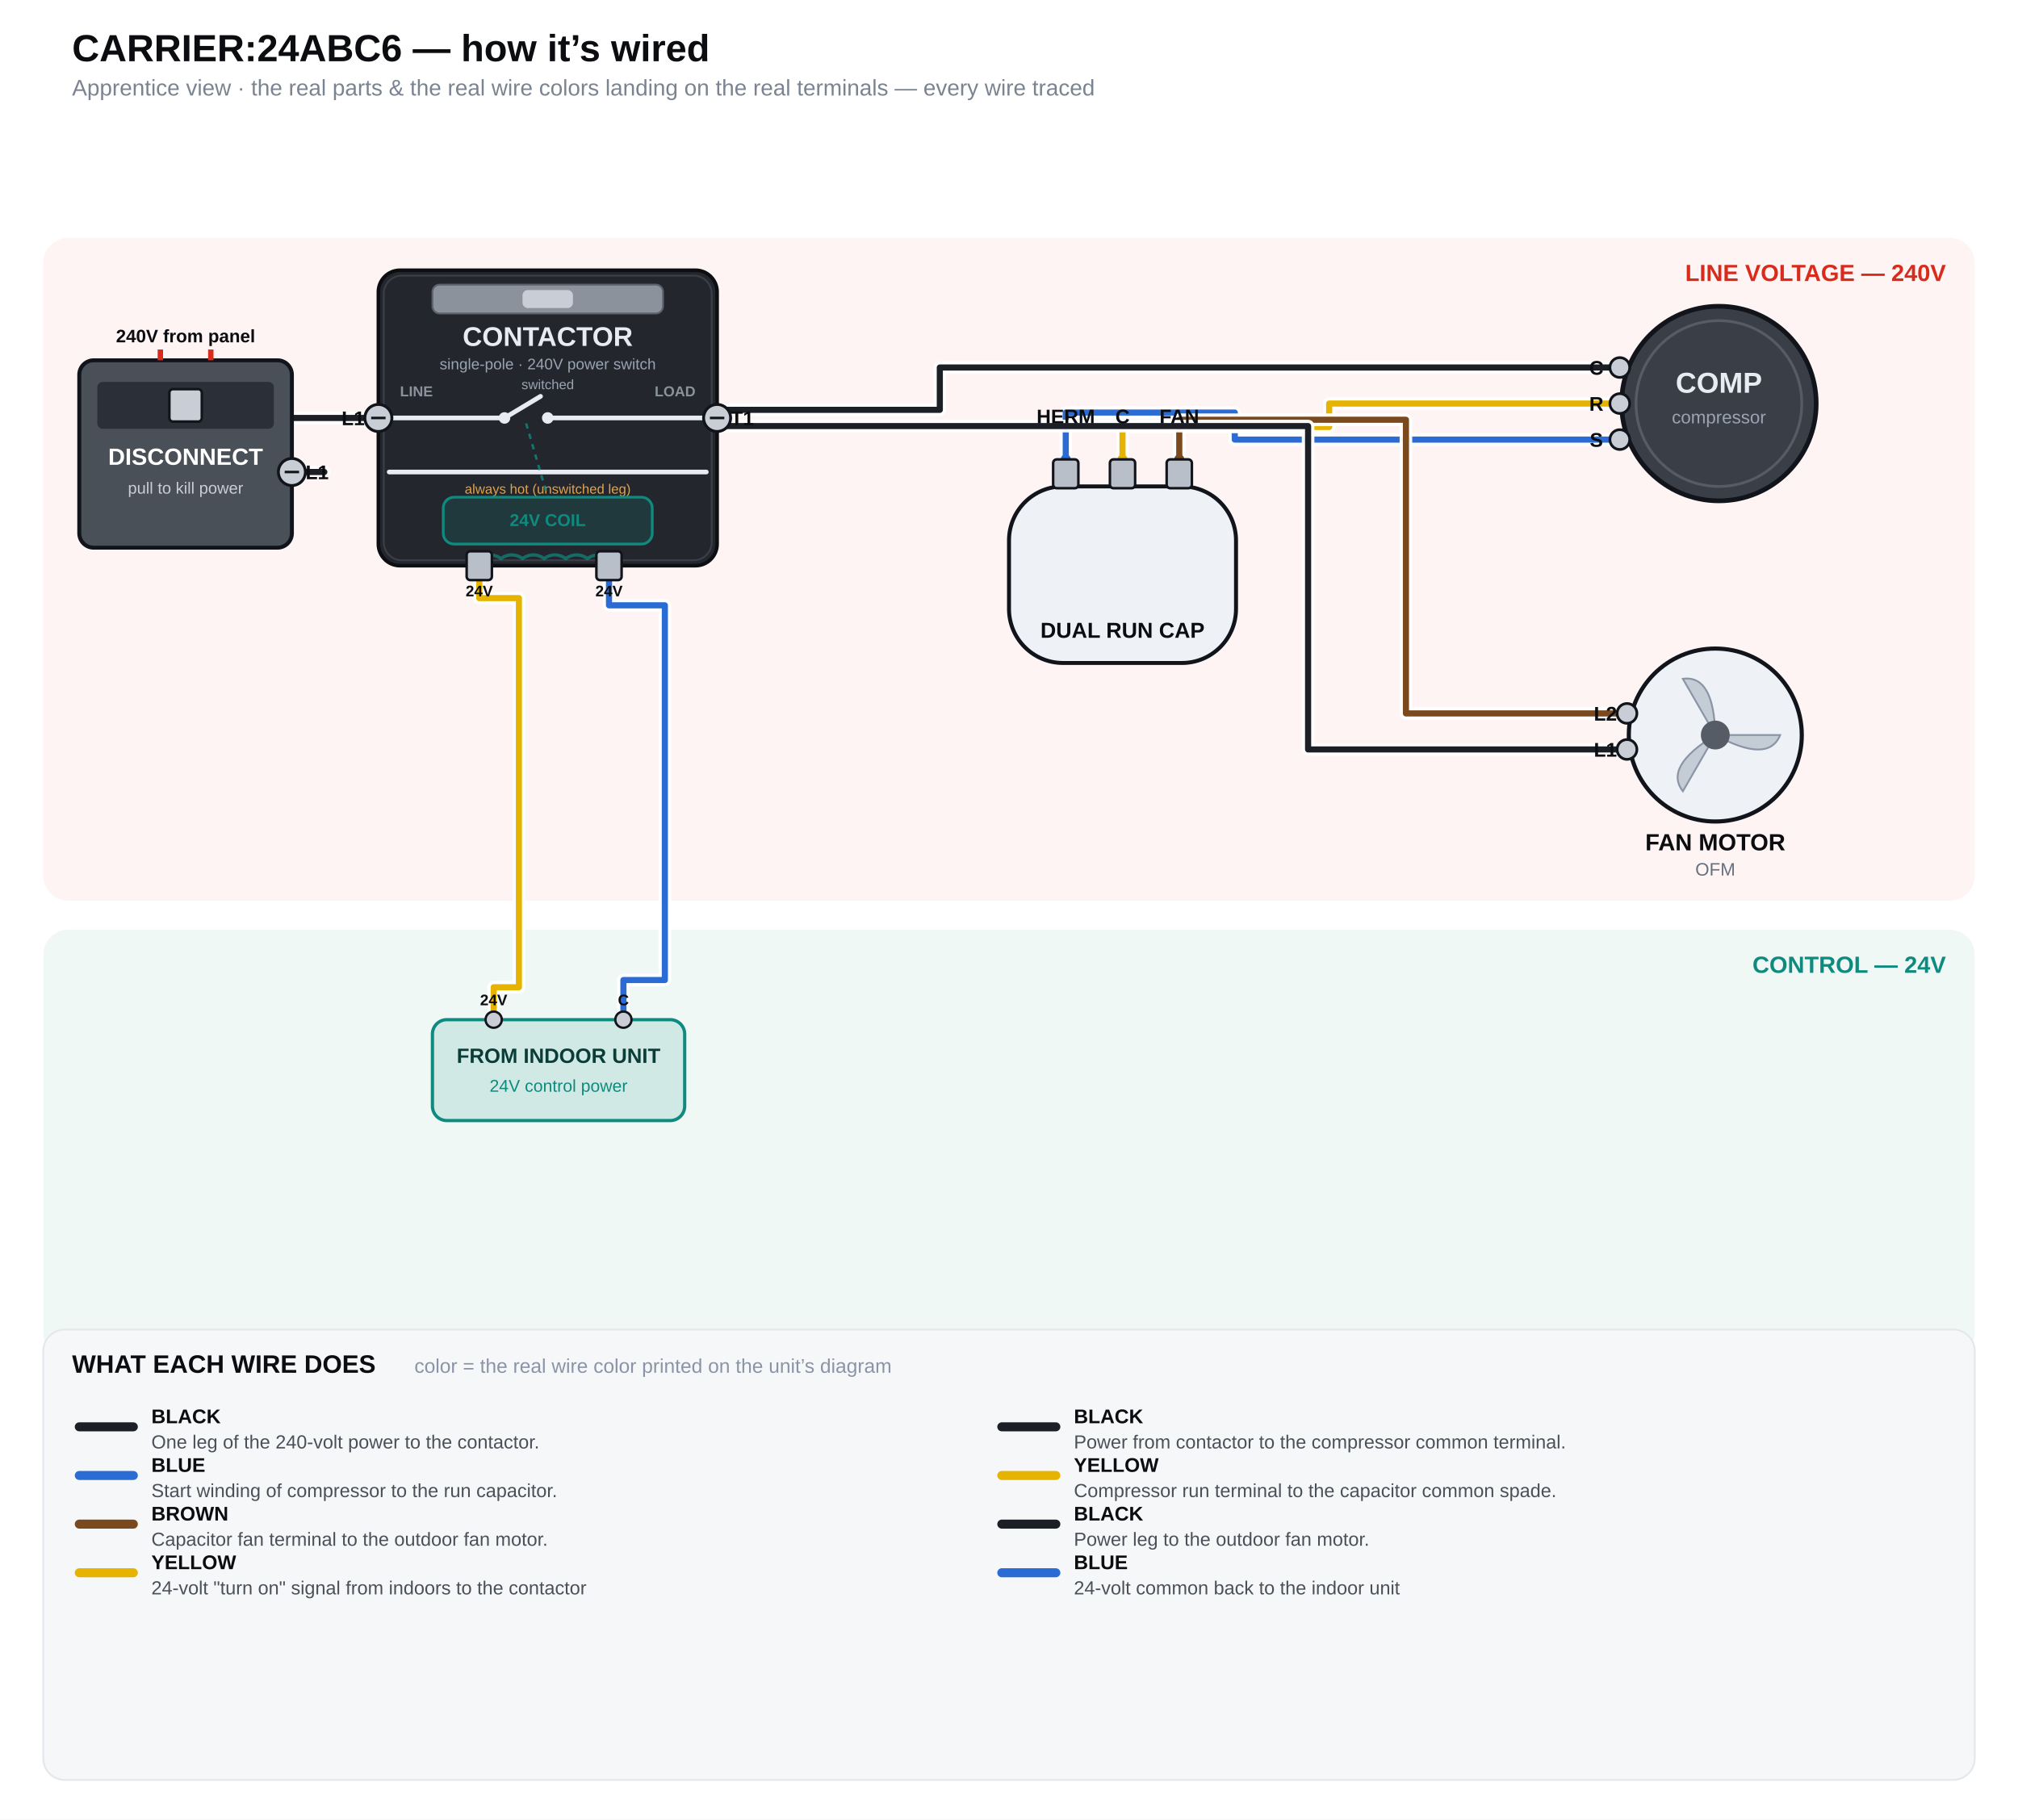
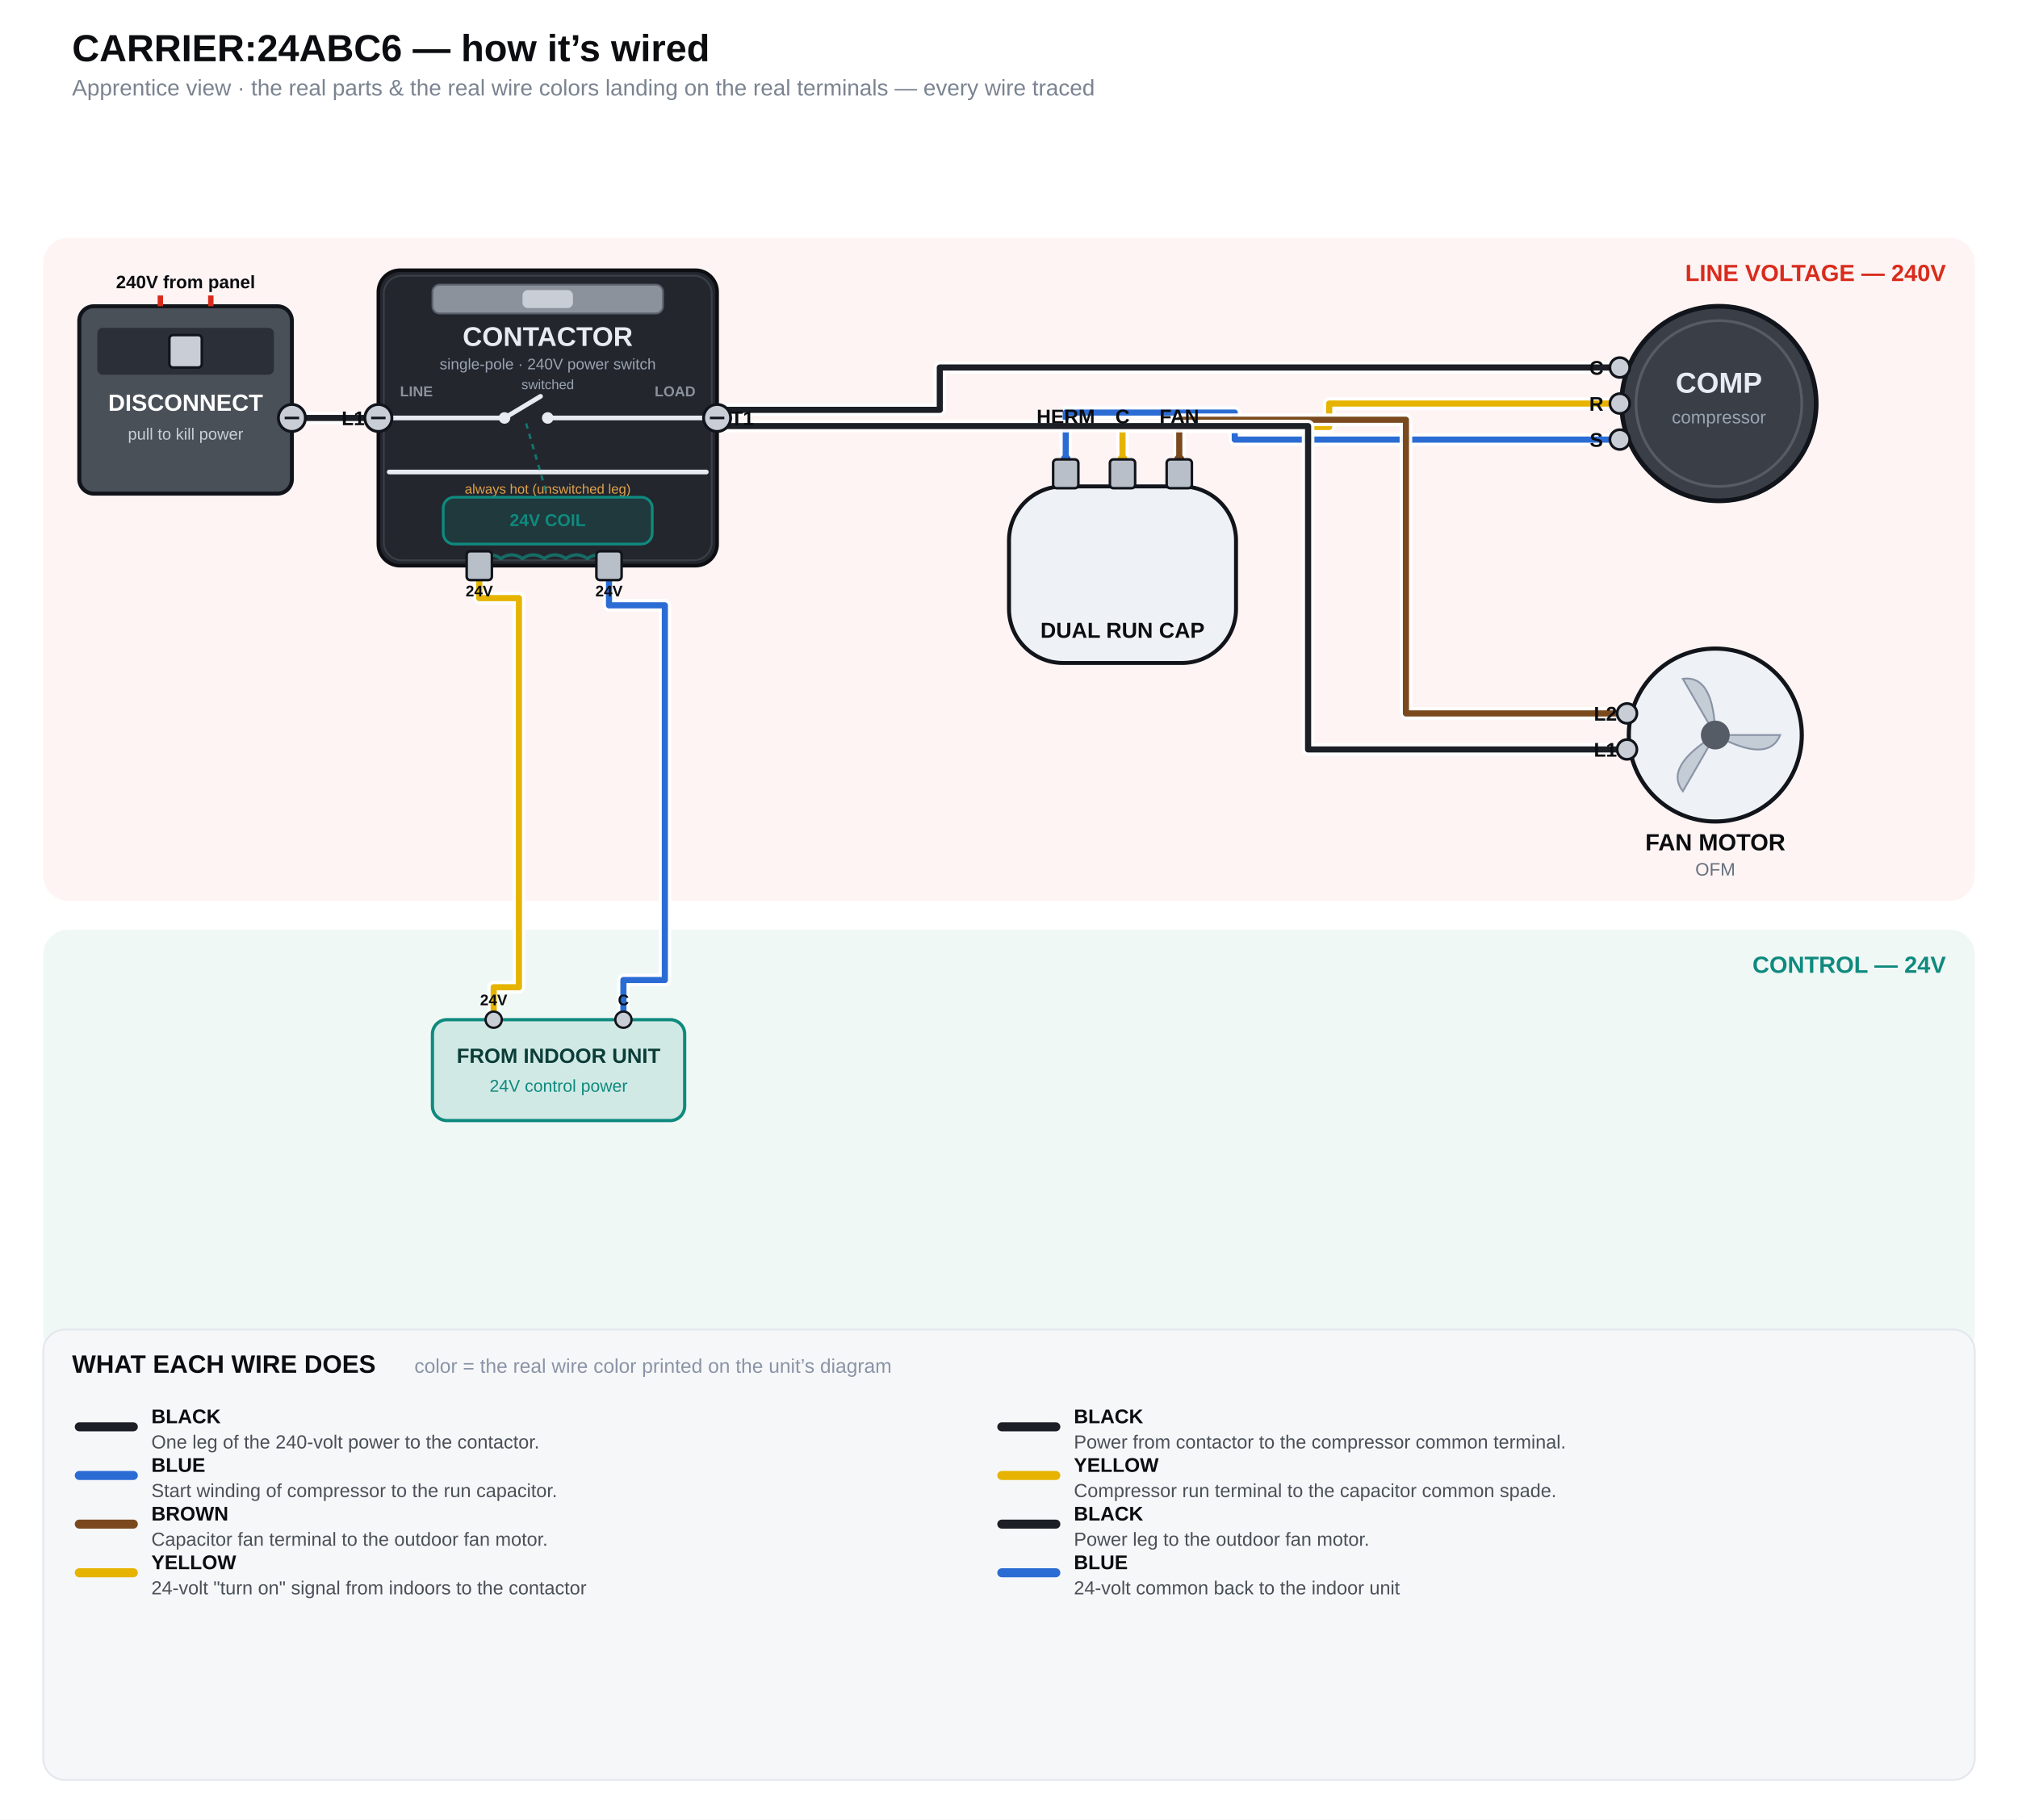
<svg xmlns="http://www.w3.org/2000/svg" width="1120" height="1010" viewBox="0 0 1120 1010" font-family="ui-sans-serif,system-ui,Arial,sans-serif">
  <rect x="0" y="0" width="1120" height="1010" fill="#ffffff" />
  <rect x="24" y="132" width="1072" height="368" rx="14" fill="#fdf4f3" />
  <rect x="24" y="516" width="1072" height="238" rx="14" fill="#f0f8f6" />
  <text x="40" y="34" font-size="21" font-weight="800" fill="#0b0d10">CARRIER:24ABC6 — how it’s wired</text>
  <text x="40" y="53" font-size="12.5" fill="#7a8390">Apprentice view · the real parts &amp; the real wire colors landing on the real terminals — every wire traced</text>
  <text x="1080" y="156" text-anchor="end" font-size="13" font-weight="800" fill="#d92b1c">LINE VOLTAGE — 240V</text>
  <text x="1080" y="540" text-anchor="end" font-size="13" font-weight="800" fill="#0f8a7e">CONTROL — 24V</text>
-   <path d="M 162.0 262.0 L 180.0 262.0 L 150.0 262.0 L 150.0 232.0 L 192.0 232.0 L 210.0 232.0" fill="none" stroke="#ffffff" stroke-width="7" opacity="0.95" stroke-linejoin="round" stroke-linecap="round" />
-   <path data-conn="PWR/L1|CONT/11" d="M 162.0 262.0 L 180.0 262.0 L 150.0 262.0 L 150.0 232.0 L 192.0 232.0 L 210.0 232.0" fill="none" stroke="#1c1f26" stroke-width="3.4" stroke-linejoin="round" stroke-linecap="round" />
-   <circle cx="162.0" cy="262.0" r="2.8" fill="#1c1f26" />
+   <path d="M 162.0 232.0 L 180.0 232.0 L 150.0 232.0 L 150.0 232.0 L 192.0 232.0 L 210.0 232.0" fill="none" stroke="#ffffff" stroke-width="7" opacity="0.95" stroke-linejoin="round" stroke-linecap="round" />
+   <path data-conn="PWR/L1|CONT/11" d="M 162.0 232.0 L 180.0 232.0 L 150.0 232.0 L 150.0 232.0 L 192.0 232.0 L 210.0 232.0" fill="none" stroke="#1c1f26" stroke-width="3.4" stroke-linejoin="round" stroke-linecap="round" />
+   <circle cx="162.0" cy="232.0" r="2.8" fill="#1c1f26" />
  <circle cx="210.0" cy="232.0" r="2.8" fill="#1c1f26" />
  <path d="M 398.0 227.5 L 420.0 227.5 L 521.6 227.5 L 521.6 204.0 L 877.0 204.0 L 899.0 204.0" fill="none" stroke="#ffffff" stroke-width="7" opacity="0.95" stroke-linejoin="round" stroke-linecap="round" />
  <path data-conn="CONT/21|COMP/C" d="M 398.0 227.5 L 420.0 227.5 L 521.6 227.5 L 521.6 204.0 L 877.0 204.0 L 899.0 204.0" fill="none" stroke="#1c1f26" stroke-width="3.4" stroke-linejoin="round" stroke-linecap="round" />
  <circle cx="398.0" cy="227.5" r="2.8" fill="#1c1f26" />
  <circle cx="899.0" cy="204.0" r="2.8" fill="#1c1f26" />
  <path d="M 899.0 244.0 L 873.0 244.0 L 685.3 244.0 L 685.3 229.0 L 591.5 229.0 L 591.5 255.0" fill="none" stroke="#ffffff" stroke-width="7" opacity="0.95" stroke-linejoin="round" stroke-linecap="round" />
  <path data-conn="COMP/S|CAP/H" d="M 899.0 244.0 L 873.0 244.0 L 685.3 244.0 L 685.3 229.0 L 591.5 229.0 L 591.5 255.0" fill="none" stroke="#2b6cd4" stroke-width="3.4" stroke-linejoin="round" stroke-linecap="round" />
  <circle cx="899.0" cy="244.0" r="2.8" fill="#2b6cd4" />
  <circle cx="591.5" cy="255.0" r="2.8" fill="#2b6cd4" />
  <path d="M 899.0 224.0 L 881.0 224.0 L 737.7 224.0 L 737.7 237.0 L 623.0 237.0 L 623.0 255.0" fill="none" stroke="#ffffff" stroke-width="7" opacity="0.95" stroke-linejoin="round" stroke-linecap="round" />
  <path data-conn="COMP/R|CAP/C" d="M 899.0 224.0 L 881.0 224.0 L 737.7 224.0 L 737.7 237.0 L 623.0 237.0 L 623.0 255.0" fill="none" stroke="#e6b400" stroke-width="3.4" stroke-linejoin="round" stroke-linecap="round" />
  <circle cx="899.0" cy="224.0" r="2.8" fill="#e6b400" />
  <circle cx="623.0" cy="255.0" r="2.8" fill="#e6b400" />
  <path d="M 654.5 255.0 L 654.5 233.0 L 780.3 233.0 L 780.3 396.0 L 881.0 396.0 L 903.0 396.0" fill="none" stroke="#ffffff" stroke-width="7" opacity="0.95" stroke-linejoin="round" stroke-linecap="round" />
  <path data-conn="CAP/F|OFM/L2" d="M 654.5 255.0 L 654.5 233.0 L 780.3 233.0 L 780.3 396.0 L 881.0 396.0 L 903.0 396.0" fill="none" stroke="#7a4a1e" stroke-width="3.4" stroke-linejoin="round" stroke-linecap="round" />
  <circle cx="654.5" cy="255.0" r="2.8" fill="#7a4a1e" />
  <circle cx="903.0" cy="396.0" r="2.8" fill="#7a4a1e" />
  <path d="M 903.0 416.0 L 877.0 416.0 L 726.0 416.0 L 726.0 236.5 L 424.0 236.5 L 398.0 236.5" fill="none" stroke="#ffffff" stroke-width="7" opacity="0.95" stroke-linejoin="round" stroke-linecap="round" />
  <path data-conn="OFM/L1|CONT/21" d="M 903.0 416.0 L 877.0 416.0 L 726.0 416.0 L 726.0 236.5 L 424.0 236.5 L 398.0 236.5" fill="none" stroke="#1c1f26" stroke-width="3.4" stroke-linejoin="round" stroke-linecap="round" />
  <circle cx="903.0" cy="416.0" r="2.8" fill="#1c1f26" />
  <circle cx="398.0" cy="236.5" r="2.8" fill="#1c1f26" />
  <path d="M 274.0 566.0 L 274.0 548.0 L 288.0 548.0 L 288.0 332.0 L 266.0 332.0 L 266.0 314.0" fill="none" stroke="#ffffff" stroke-width="7" opacity="0.95" stroke-linejoin="round" stroke-linecap="round" />
  <path data-conn="IDU/R|CONT/COIL1" d="M 274.0 566.0 L 274.0 548.0 L 288.0 548.0 L 288.0 332.0 L 266.0 332.0 L 266.0 314.0" fill="none" stroke="#e6b400" stroke-width="3.4" stroke-linejoin="round" stroke-linecap="round" />
  <circle cx="274.0" cy="566.0" r="2.8" fill="#e6b400" />
  <circle cx="266.0" cy="314.0" r="2.8" fill="#e6b400" />
  <path d="M 338.0 314.0 L 338.0 336.0 L 369.0 336.0 L 369.0 544.0 L 346.0 544.0 L 346.0 566.0" fill="none" stroke="#ffffff" stroke-width="7" opacity="0.95" stroke-linejoin="round" stroke-linecap="round" />
  <path data-conn="CONT/COIL2|IDU/C" d="M 338.0 314.0 L 338.0 336.0 L 369.0 336.0 L 369.0 544.0 L 346.0 544.0 L 346.0 566.0" fill="none" stroke="#2b6cd4" stroke-width="3.4" stroke-linejoin="round" stroke-linecap="round" />
  <circle cx="338.0" cy="314.0" r="2.8" fill="#2b6cd4" />
  <circle cx="346.0" cy="566.0" r="2.8" fill="#2b6cd4" />
  <line x1="398.0" y1="227.5" x2="398.0" y2="236.5" stroke="#11141a" stroke-width="2" />
  <circle cx="398.0" cy="232.0" r="4.5" fill="#11141a" />
  <g data-part="PWR">
-     <rect x="44.0" y="200.0" width="118" height="104" rx="8" fill="#4a5058" stroke="#11141a" stroke-width="2.2" />
-     <rect x="54.0" y="212.0" width="98" height="26" rx="3" fill="#2b2f37" />
-     <rect x="94.0" y="216.0" width="18" height="18" rx="2" fill="#c9ced6" stroke="#11141a" stroke-width="1.4" />
-     <text x="103.0" y="258.0" text-anchor="middle" font-size="13" font-weight="800" fill="#fff">DISCONNECT</text>
-     <text x="103.0" y="274.0" text-anchor="middle" font-size="9" fill="#c9ced6">pull to kill power</text>
-     <text x="103.0" y="190.0" text-anchor="middle" font-size="10" font-weight="700" fill="#0b0d10">240V from panel</text>
-     <line x1="89.0" y1="200.0" x2="89.0" y2="194.0" stroke="#d92b1c" stroke-width="3" />
-     <line x1="117.0" y1="200.0" x2="117.0" y2="194.0" stroke="#d92b1c" stroke-width="3" />
-     <circle cx="162.0" cy="262.0" r="7.5" fill="#c9ced6" stroke="#11141a" stroke-width="1.6" />
-     <line x1="158.0" y1="262.0" x2="166.0" y2="262.0" stroke="#11141a" stroke-width="1.4" />
-     <text x="176.0" y="266.0" text-anchor="middle" font-size="11" font-weight="700" fill="#0b0d10">L1</text>
+     <rect x="44.0" y="170.0" width="118" height="104" rx="8" fill="#4a5058" stroke="#11141a" stroke-width="2.2" />
+     <rect x="54.0" y="182.0" width="98" height="26" rx="3" fill="#2b2f37" />
+     <rect x="94.0" y="186.0" width="18" height="18" rx="2" fill="#c9ced6" stroke="#11141a" stroke-width="1.4" />
+     <text x="103.0" y="228.0" text-anchor="middle" font-size="13" font-weight="800" fill="#fff">DISCONNECT</text>
+     <text x="103.0" y="244.0" text-anchor="middle" font-size="9" fill="#c9ced6">pull to kill power</text>
+     <text x="103.0" y="160.0" text-anchor="middle" font-size="10" font-weight="700" fill="#0b0d10">240V from panel</text>
+     <line x1="89.0" y1="170.0" x2="89.0" y2="164.0" stroke="#d92b1c" stroke-width="3" />
+     <line x1="117.0" y1="170.0" x2="117.0" y2="164.0" stroke="#d92b1c" stroke-width="3" />
+     <circle cx="162.0" cy="232.0" r="7.5" fill="#c9ced6" stroke="#11141a" stroke-width="1.6" />
+     <line x1="158.0" y1="232.0" x2="166.0" y2="232.0" stroke="#11141a" stroke-width="1.4" />
  </g>
  <g data-part="CONT">
    <rect x="210.0" y="150.0" width="188" height="164" rx="12" fill="#23262d" stroke="#0c0e12" stroke-width="2" />
    <rect x="213.0" y="153.0" width="182" height="158" rx="10" fill="none" stroke="#3a3f47" stroke-width="1" />
    <rect x="240.0" y="158.0" width="128" height="16" rx="4" fill="#8b929c" stroke="#5b616b" stroke-width="1" />
    <rect x="290.0" y="161.0" width="28" height="10" rx="3" fill="#c9ced6" />
    <text x="304.0" y="192.0" text-anchor="middle" font-size="15" font-weight="800" fill="#e8ecf2">CONTACTOR</text>
    <text x="304.0" y="205.0" text-anchor="middle" font-size="8.5" fill="#9aa3b2">single-pole · 240V power switch</text>
    <text x="222.0" y="220.0" font-size="8" font-weight="700" fill="#8b929c">LINE</text>
    <text x="386.0" y="220.0" text-anchor="end" font-size="8" font-weight="700" fill="#8b929c">LOAD</text>
    <line x1="216.0" y1="232.0" x2="280.0" y2="232.0" stroke="#e8ecf2" stroke-width="2.6" stroke-linecap="round" />
    <circle cx="280.0" cy="232.0" r="3.2" fill="#e8ecf2" />
    <line x1="280.0" y1="232.0" x2="300.0" y2="220.0" stroke="#e8ecf2" stroke-width="2.6" stroke-linecap="round" />
    <circle cx="304.0" cy="232.0" r="3.2" fill="#e8ecf2" />
    <line x1="304.0" y1="232.0" x2="392.0" y2="232.0" stroke="#e8ecf2" stroke-width="2.6" stroke-linecap="round" />
    <text x="304.0" y="216.0" text-anchor="middle" font-size="7.5" fill="#9aa3b2">switched</text>
    <line x1="216.0" y1="262.0" x2="392.0" y2="262.0" stroke="#e8ecf2" stroke-width="2.6" stroke-linecap="round" />
    <text x="304.0" y="274.0" text-anchor="middle" font-size="7.5" fill="#e0a24a">always hot (unswitched leg)</text>
    <rect x="246.0" y="276.0" width="116" height="26" rx="6" fill="#0f8a7e" fill-opacity="0.20" stroke="#0f8a7e" stroke-width="1.5" />
    <text x="304.0" y="292.0" text-anchor="middle" font-size="9.5" font-weight="800" fill="#0f8a7e">24V COIL</text>
    <path d="M 266.0 310.0 Q 272.0 306.0 278.0 310.0 Q 284.0 306.0 290.0 310.0 Q 296.0 306.0 302.0 310.0 Q 308.0 306.0 314.0 310.0 Q 320.0 306.0 326.0 310.0 Q 332.0 306.0 338.0 310.0" fill="none" stroke="#0f8a7e" stroke-width="1.8" opacity="0.7" />
    <line x1="292.0" y1="235.0" x2="304.0" y2="276.0" stroke="#0f8a7e" stroke-width="1.3" stroke-dasharray="3 3" opacity="0.8" />
    <circle cx="210.0" cy="232.0" r="7.5" fill="#c9ced6" stroke="#11141a" stroke-width="1.6" />
    <line x1="206.0" y1="232.0" x2="214.0" y2="232.0" stroke="#11141a" stroke-width="1.4" />
    <text x="196.0" y="236.0" text-anchor="middle" font-size="11" font-weight="700" fill="#0b0d10">L1</text>
    <circle cx="398.0" cy="232.0" r="7.5" fill="#c9ced6" stroke="#11141a" stroke-width="1.6" />
    <line x1="394.0" y1="232.0" x2="402.0" y2="232.0" stroke="#11141a" stroke-width="1.4" />
    <text x="412.0" y="236.0" text-anchor="middle" font-size="11" font-weight="700" fill="#0b0d10">T1</text>
    <rect x="259.0" y="306.0" width="14" height="16" rx="2" fill="#b9bfc9" stroke="#11141a" stroke-width="1.4" />
    <text x="266.0" y="331.0" text-anchor="middle" font-size="8.5" font-weight="700" fill="#0b0d10">24V</text>
    <rect x="331.0" y="306.0" width="14" height="16" rx="2" fill="#b9bfc9" stroke="#11141a" stroke-width="1.4" />
    <text x="338.0" y="331.0" text-anchor="middle" font-size="8.5" font-weight="700" fill="#0b0d10">24V</text>
  </g>
  <g data-part="COMP">
    <circle cx="954.0" cy="224.0" r="54" fill="#3a3f47" stroke="#11141a" stroke-width="2.6" />
    <circle cx="954.0" cy="224.0" r="46" fill="none" stroke="#565c66" stroke-width="1.5" />
    <text x="954.0" y="218.0" text-anchor="middle" font-size="16" font-weight="800" fill="#e8ecf2">COMP</text>
    <text x="954.0" y="235.0" text-anchor="middle" font-size="10" fill="#9aa3b2">compressor</text>
    <circle cx="899.0" cy="204.0" r="5.5" fill="#c9ced6" stroke="#11141a" stroke-width="1.5" />
    <text x="886.0" y="208.0" text-anchor="middle" font-size="11" font-weight="700" fill="#0b0d10">C</text>
    <circle cx="899.0" cy="224.0" r="5.5" fill="#c9ced6" stroke="#11141a" stroke-width="1.5" />
    <text x="886.0" y="228.0" text-anchor="middle" font-size="11" font-weight="700" fill="#0b0d10">R</text>
    <circle cx="899.0" cy="244.0" r="5.5" fill="#c9ced6" stroke="#11141a" stroke-width="1.5" />
    <text x="886.0" y="248.0" text-anchor="middle" font-size="11" font-weight="700" fill="#0b0d10">S</text>
  </g>
  <g data-part="CAP">
    <rect x="560.0" y="270.0" width="126" height="98" rx="30" fill="#eef1f5" stroke="#11141a" stroke-width="2.2" />
    <text x="623.0" y="354.0" text-anchor="middle" font-size="12" font-weight="800" fill="#0b0d10">DUAL RUN CAP</text>
    <rect x="584.5" y="255.0" width="14" height="16" rx="2" fill="#b9bfc9" stroke="#11141a" stroke-width="1.4" />
    <text x="591.5" y="235.0" text-anchor="middle" font-size="11" font-weight="700" fill="#0b0d10">HERM</text>
    <rect x="616.0" y="255.0" width="14" height="16" rx="2" fill="#b9bfc9" stroke="#11141a" stroke-width="1.4" />
    <text x="623.0" y="235.0" text-anchor="middle" font-size="11" font-weight="700" fill="#0b0d10">C</text>
    <rect x="647.5" y="255.0" width="14" height="16" rx="2" fill="#b9bfc9" stroke="#11141a" stroke-width="1.4" />
    <text x="654.5" y="235.0" text-anchor="middle" font-size="11" font-weight="700" fill="#0b0d10">FAN</text>
  </g>
  <g data-part="OFM">
    <circle cx="952.0" cy="408.0" r="48" fill="#eef1f5" stroke="#11141a" stroke-width="2.3" />
    <path d="M 952.0 408.0 Q 981.5 424.1 988.0 408.0 Z" fill="#c4ccd6" stroke="#8a94a6" stroke-width="1" />
    <path d="M 952.0 408.0 Q 923.3 425.5 934.0 439.2 Z" fill="#c4ccd6" stroke="#8a94a6" stroke-width="1" />
    <path d="M 952.0 408.0 Q 951.2 374.4 934.0 376.8 Z" fill="#c4ccd6" stroke="#8a94a6" stroke-width="1" />
    <circle cx="952.0" cy="408.0" r="8" fill="#565c66" />
    <text x="952.0" y="472.0" text-anchor="middle" font-size="13" font-weight="800" fill="#0b0d10">FAN MOTOR</text>
    <text x="952.0" y="486.0" text-anchor="middle" font-size="10" fill="#66707d">OFM</text>
    <circle cx="903.0" cy="396.0" r="5.5" fill="#c9ced6" stroke="#11141a" stroke-width="1.5" />
    <text x="891.0" y="400.0" text-anchor="middle" font-size="11" font-weight="700" fill="#0b0d10">L2</text>
    <circle cx="903.0" cy="416.0" r="5.5" fill="#c9ced6" stroke="#11141a" stroke-width="1.5" />
    <text x="891.0" y="420.0" text-anchor="middle" font-size="11" font-weight="700" fill="#0b0d10">L1</text>
  </g>
  <g data-part="IDU">
    <rect x="240.0" y="566.0" width="140" height="56" rx="8" fill="#0f8a7e" fill-opacity="0.14" stroke="#0f8a7e" stroke-width="1.8" />
    <text x="310.0" y="590.0" text-anchor="middle" font-size="11.5" font-weight="800" fill="#0b3d38">FROM INDOOR UNIT</text>
    <text x="310.0" y="606.0" text-anchor="middle" font-size="9.5" fill="#0f8a7e">24V control power</text>
    <circle cx="274.0" cy="566.0" r="4.5" fill="#c9ced6" stroke="#11141a" stroke-width="1.3" />
    <text x="274.0" y="558.0" text-anchor="middle" font-size="8.5" font-weight="700" fill="#0b0d10">24V</text>
    <circle cx="346.0" cy="566.0" r="4.5" fill="#c9ced6" stroke="#11141a" stroke-width="1.3" />
    <text x="346.0" y="558.0" text-anchor="middle" font-size="8.5" font-weight="700" fill="#0b0d10">C</text>
  </g>
  <rect x="24" y="738.0" width="1072" height="250" rx="12" fill="#f6f7f9" stroke="#e4e7ec" stroke-width="1" />
  <text x="40" y="762.0" font-size="14" font-weight="800" fill="#0b0d10">WHAT EACH WIRE DOES</text>
  <text x="230" y="762.0" font-size="11" fill="#8a94a6">color = the real wire color printed on the unit’s diagram</text>
  <line x1="44.0" y1="792.0" x2="74.0" y2="792.0" stroke="#1c1f26" stroke-width="5" stroke-linecap="round" />
  <text x="84.0" y="790.0" font-size="11" font-weight="700" fill="#0b0d10">BLACK</text>
  <text x="84.0" y="804.0" font-size="10.5" fill="#4a5058">One leg of the 240-volt power to the contactor.</text>
  <line x1="556.0" y1="792.0" x2="586.0" y2="792.0" stroke="#1c1f26" stroke-width="5" stroke-linecap="round" />
  <text x="596.0" y="790.0" font-size="11" font-weight="700" fill="#0b0d10">BLACK</text>
  <text x="596.0" y="804.0" font-size="10.5" fill="#4a5058">Power from contactor to the compressor common terminal.</text>
  <line x1="44.0" y1="819.0" x2="74.0" y2="819.0" stroke="#2b6cd4" stroke-width="5" stroke-linecap="round" />
  <text x="84.0" y="817.0" font-size="11" font-weight="700" fill="#0b0d10">BLUE</text>
  <text x="84.0" y="831.0" font-size="10.5" fill="#4a5058">Start winding of compressor to the run capacitor.</text>
  <line x1="556.0" y1="819.0" x2="586.0" y2="819.0" stroke="#e6b400" stroke-width="5" stroke-linecap="round" />
  <text x="596.0" y="817.0" font-size="11" font-weight="700" fill="#0b0d10">YELLOW</text>
  <text x="596.0" y="831.0" font-size="10.5" fill="#4a5058">Compressor run terminal to the capacitor common spade.</text>
  <line x1="44.0" y1="846.0" x2="74.0" y2="846.0" stroke="#7a4a1e" stroke-width="5" stroke-linecap="round" />
  <text x="84.0" y="844.0" font-size="11" font-weight="700" fill="#0b0d10">BROWN</text>
  <text x="84.0" y="858.0" font-size="10.5" fill="#4a5058">Capacitor fan terminal to the outdoor fan motor.</text>
  <line x1="556.0" y1="846.0" x2="586.0" y2="846.0" stroke="#1c1f26" stroke-width="5" stroke-linecap="round" />
  <text x="596.0" y="844.0" font-size="11" font-weight="700" fill="#0b0d10">BLACK</text>
  <text x="596.0" y="858.0" font-size="10.5" fill="#4a5058">Power leg to the outdoor fan motor.</text>
  <line x1="44.0" y1="873.0" x2="74.0" y2="873.0" stroke="#e6b400" stroke-width="5" stroke-linecap="round" />
  <text x="84.0" y="871.0" font-size="11" font-weight="700" fill="#0b0d10">YELLOW</text>
  <text x="84.0" y="885.0" font-size="10.5" fill="#4a5058">24-volt "turn on" signal from indoors to the contactor</text>
  <line x1="556.0" y1="873.0" x2="586.0" y2="873.0" stroke="#2b6cd4" stroke-width="5" stroke-linecap="round" />
  <text x="596.0" y="871.0" font-size="11" font-weight="700" fill="#0b0d10">BLUE</text>
  <text x="596.0" y="885.0" font-size="10.5" fill="#4a5058">24-volt common back to the indoor unit</text>
</svg>
